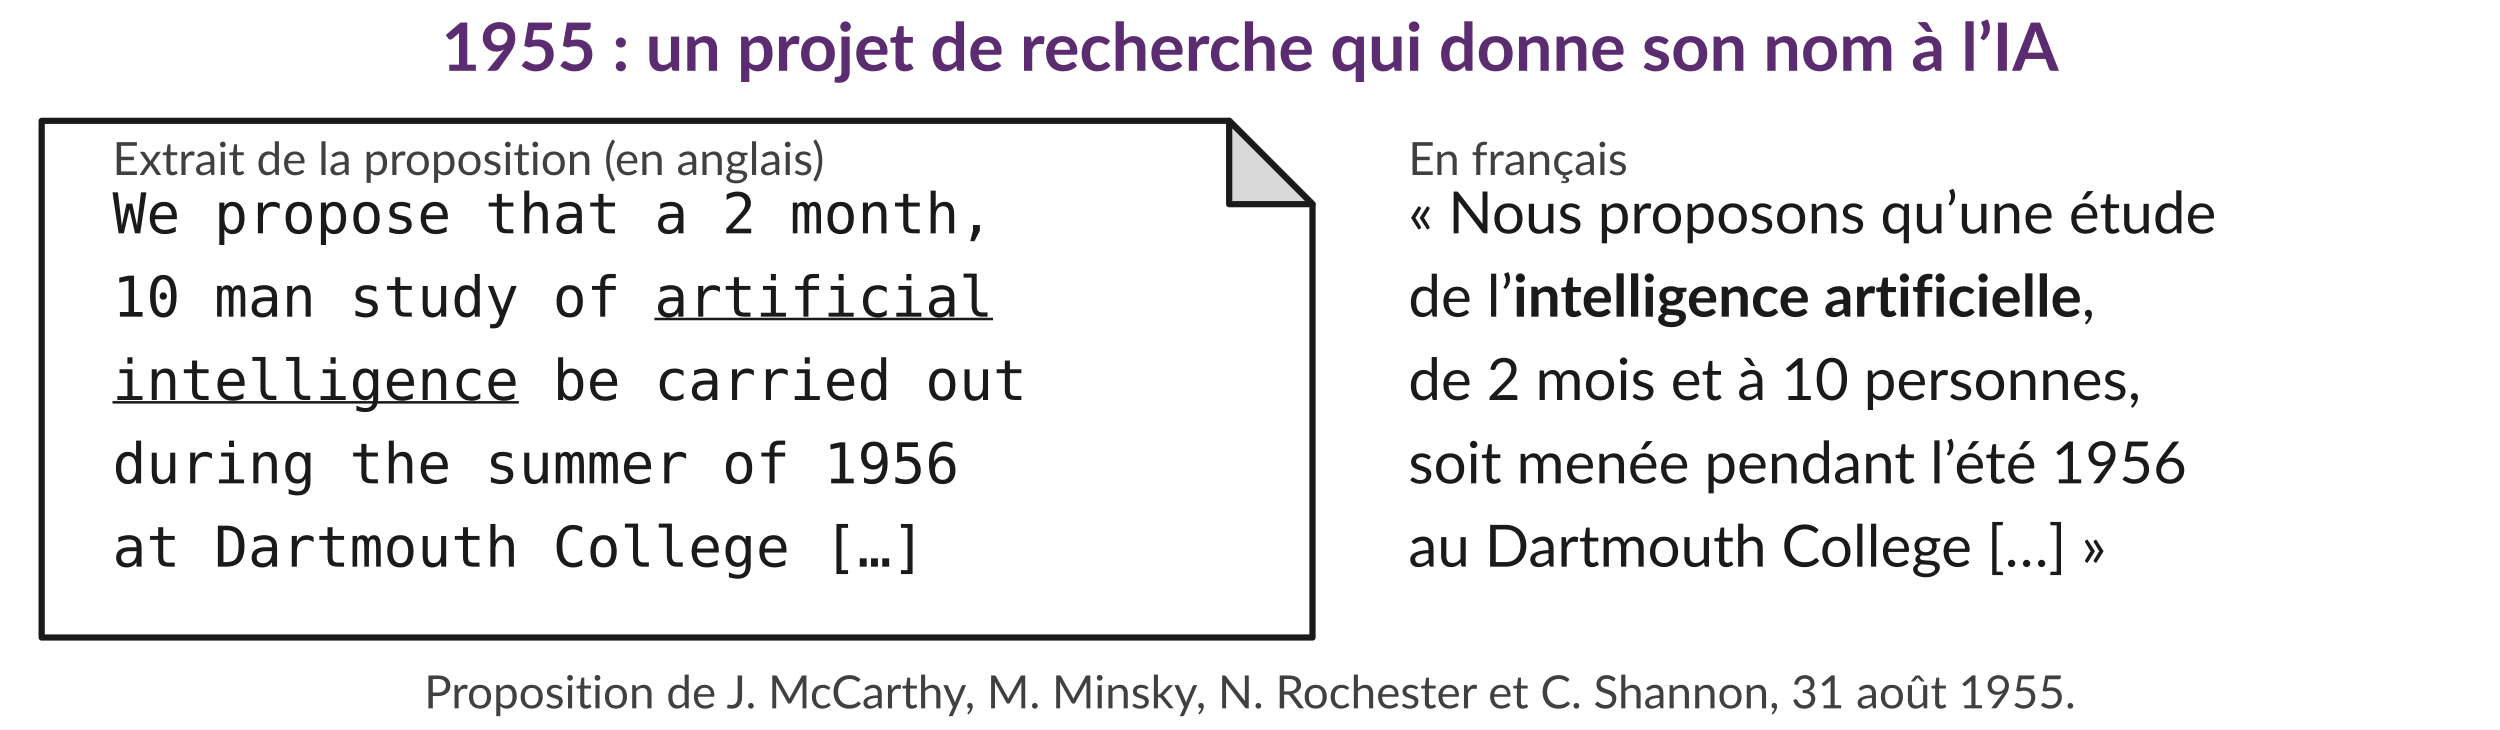
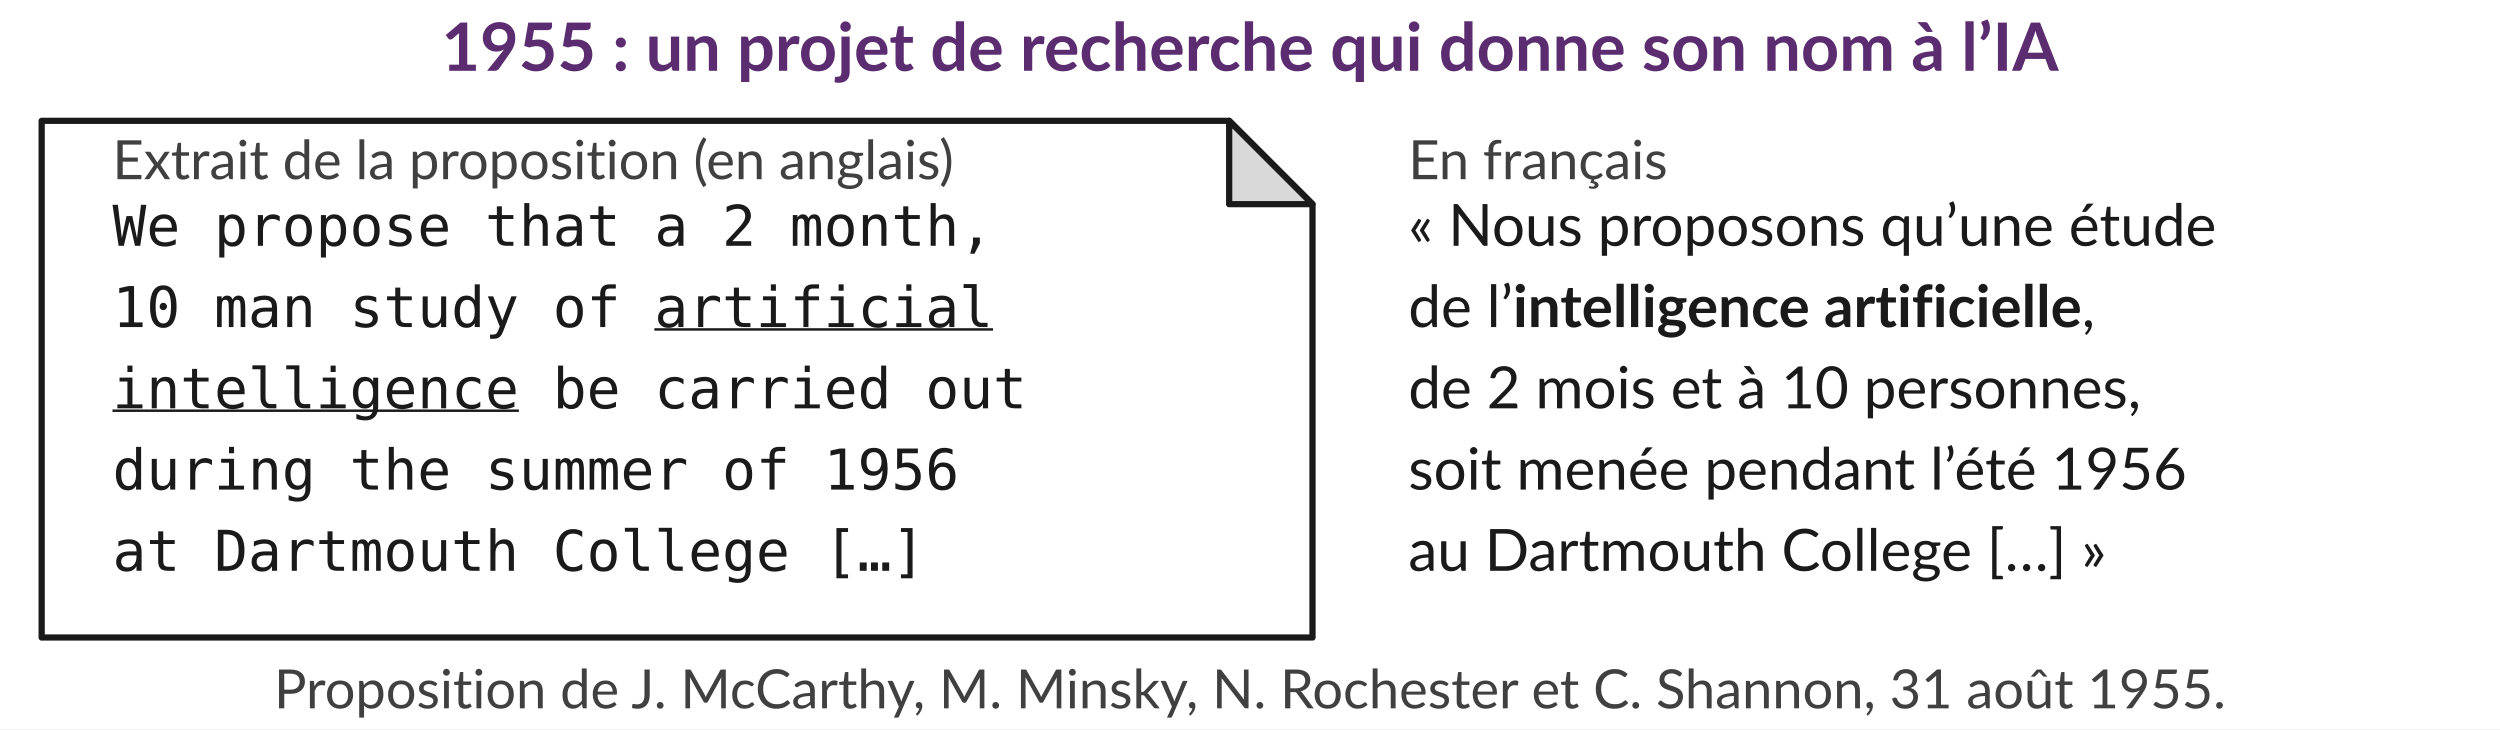
<svg xmlns="http://www.w3.org/2000/svg" width="1200" height="350" viewBox="0 0 1200 350" lang="fr">
  <style>
    @font-face { font-family: 'Lato'; font-weight: 400; src: url('../../assets/fonts/lato-latin-400-normal.woff2') format('woff2'); }
    @font-face { font-family: 'Lato'; font-weight: 700; src: url('../../assets/fonts/lato-latin-700-normal.woff2') format('woff2'); }
    @font-face { font-family: 'Fira Code'; font-weight: 400; src: url('../../assets/fonts/fira-code-latin-400-normal.woff2') format('woff2'); }
    @font-face { font-family: 'Fira Code'; font-weight: 500; src: url('../../assets/fonts/fira-code-latin-500-normal.woff2') format('woff2'); }
    text { font-family: 'Lato', sans-serif; fill: #1a1a1a; }
    .titre { font-size: 32px; font-weight: 700; fill: #5b2c6f; }
    .cite { font-family: 'Fira Code', monospace; font-variant-ligatures: none; font-size: 27px; }
    .trad { font-size: 28px; }
    .fort { font-weight: 700; }
    .cite .fort { font-weight: 500; text-decoration: underline; }
-     .entete { font-size: 22px; fill: #404040; }
-     .source { font-size: 22px; fill: #404040; }
+     .entete { font-size: 26px; fill: #404040; }
+     .source { font-size: 26px; fill: #404040; }
  </style>
  <rect width="1200" height="350" fill="#fff" />
  <text class="titre" x="600" y="34" text-anchor="middle">1955 : un projet de recherche qui donne son nom à l’IA</text>
  <path d="M20 58 H590 L630 98 V306 H20 Z" fill="#fff" stroke="#1a1a1a" stroke-width="3" stroke-linejoin="round" />
  <path d="M590 58 V98 H630 Z" fill="#d9d9d9" stroke="#1a1a1a" stroke-width="3" stroke-linejoin="round" />
-   <text class="entete" x="54" y="84">Extrait de la proposition (en anglais)</text>
-   <text class="entete" x="676" y="84">En français</text>
-   <text class="cite" x="54" y="112">We propose that a 2 month,</text>
-   <text class="cite" x="54" y="152">10 man study of <tspan class="fort">artificial</tspan>
+   <text class="entete" x="54" y="86">Extrait de la proposition (en anglais)</text>
+   <text class="entete" x="676" y="86">En français</text>
+   <text class="cite" x="54" y="118">We propose that a 2 month,</text>
+   <text class="cite" x="54" y="157">10 man study of <tspan class="fort">artificial</tspan>
  </text>
-   <text class="cite" x="54" y="192">
+   <text class="cite" x="54" y="196">
    <tspan class="fort">intelligence</tspan> be carried out</text>
-   <text class="cite" x="54" y="232">during the summer of 1956</text>
-   <text class="cite" x="54" y="272">at Dartmouth College […]</text>
-   <text class="trad" x="676" y="112">« Nous proposons qu’une étude</text>
-   <text class="trad" x="676" y="152">de l’<tspan class="fort">intelligence artificielle</tspan>,</text>
-   <text class="trad" x="676" y="192">de 2 mois et à 10 personnes,</text>
-   <text class="trad" x="676" y="232">soit menée pendant l’été 1956</text>
-   <text class="trad" x="676" y="272">au Dartmouth College […] »</text>
+   <text class="cite" x="54" y="235">during the summer of 1956</text>
+   <text class="cite" x="54" y="274">at Dartmouth College […]</text>
+   <text class="trad" x="676" y="118">« Nous proposons qu’une étude</text>
+   <text class="trad" x="676" y="157">de l’<tspan class="fort">intelligence artificielle</tspan>,</text>
+   <text class="trad" x="676" y="196">de 2 mois et à 10 personnes,</text>
+   <text class="trad" x="676" y="235">soit menée pendant l’été 1956</text>
+   <text class="trad" x="676" y="274">au Dartmouth College […] »</text>
  <text class="source" x="600" y="340" text-anchor="middle">Proposition de J. McCarthy, M. Minsky, N. Rochester et C. Shannon, 31 août 1955.</text>
</svg>
